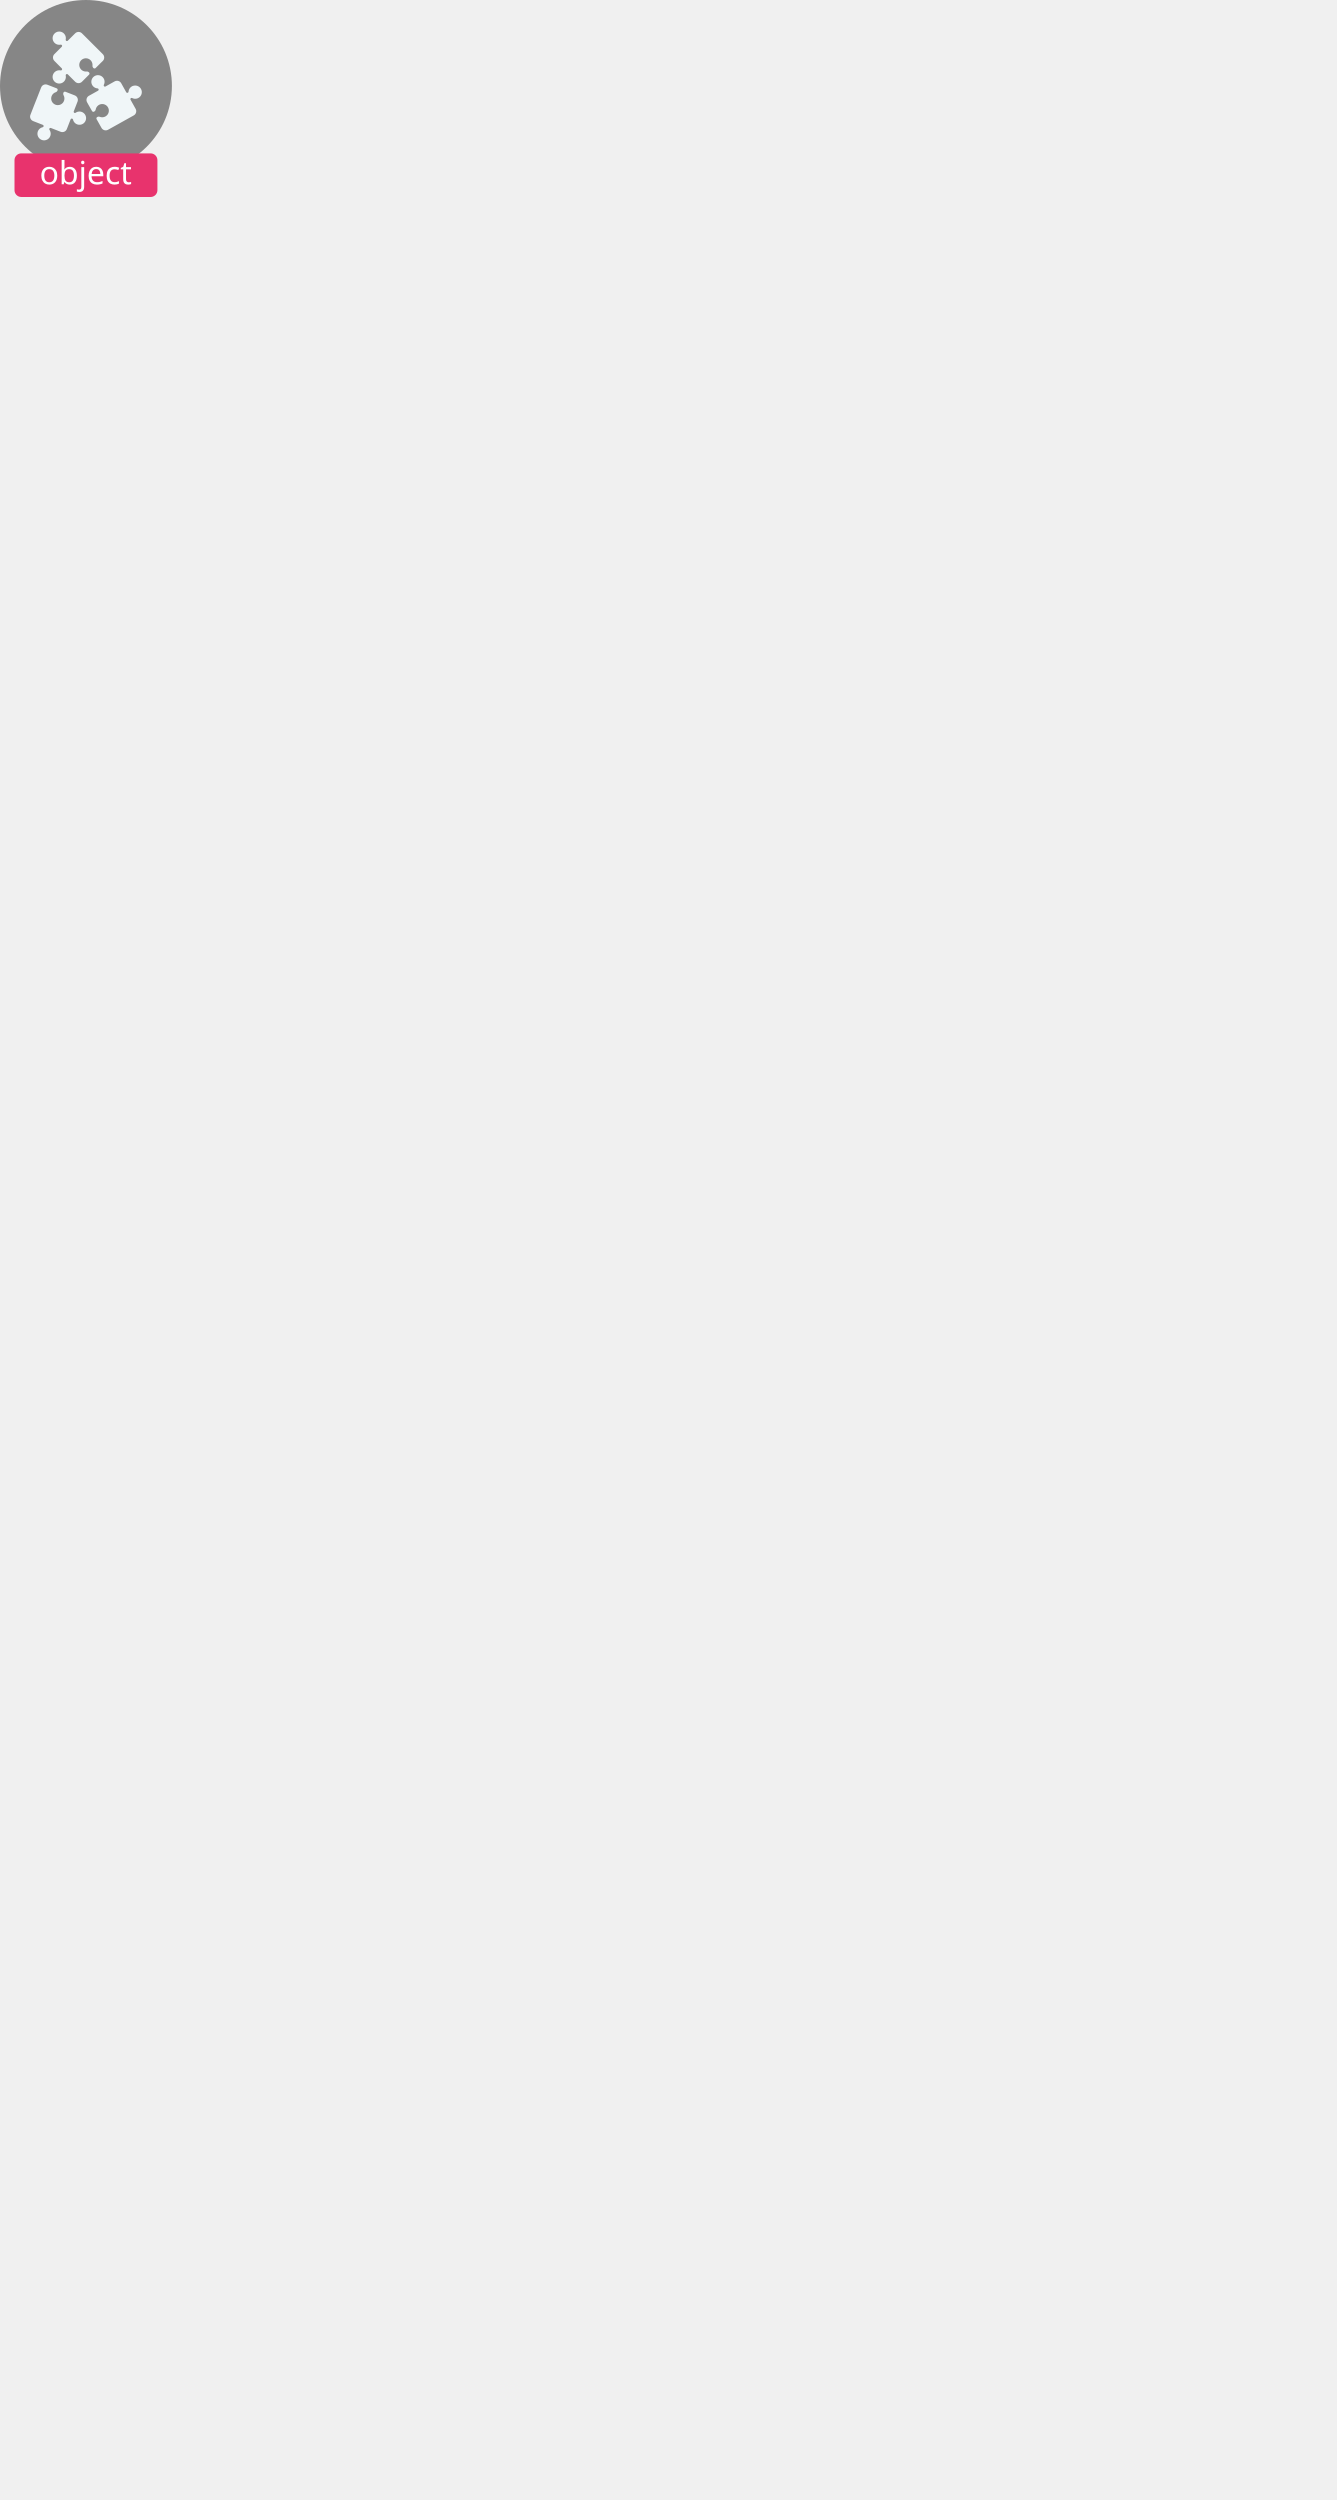
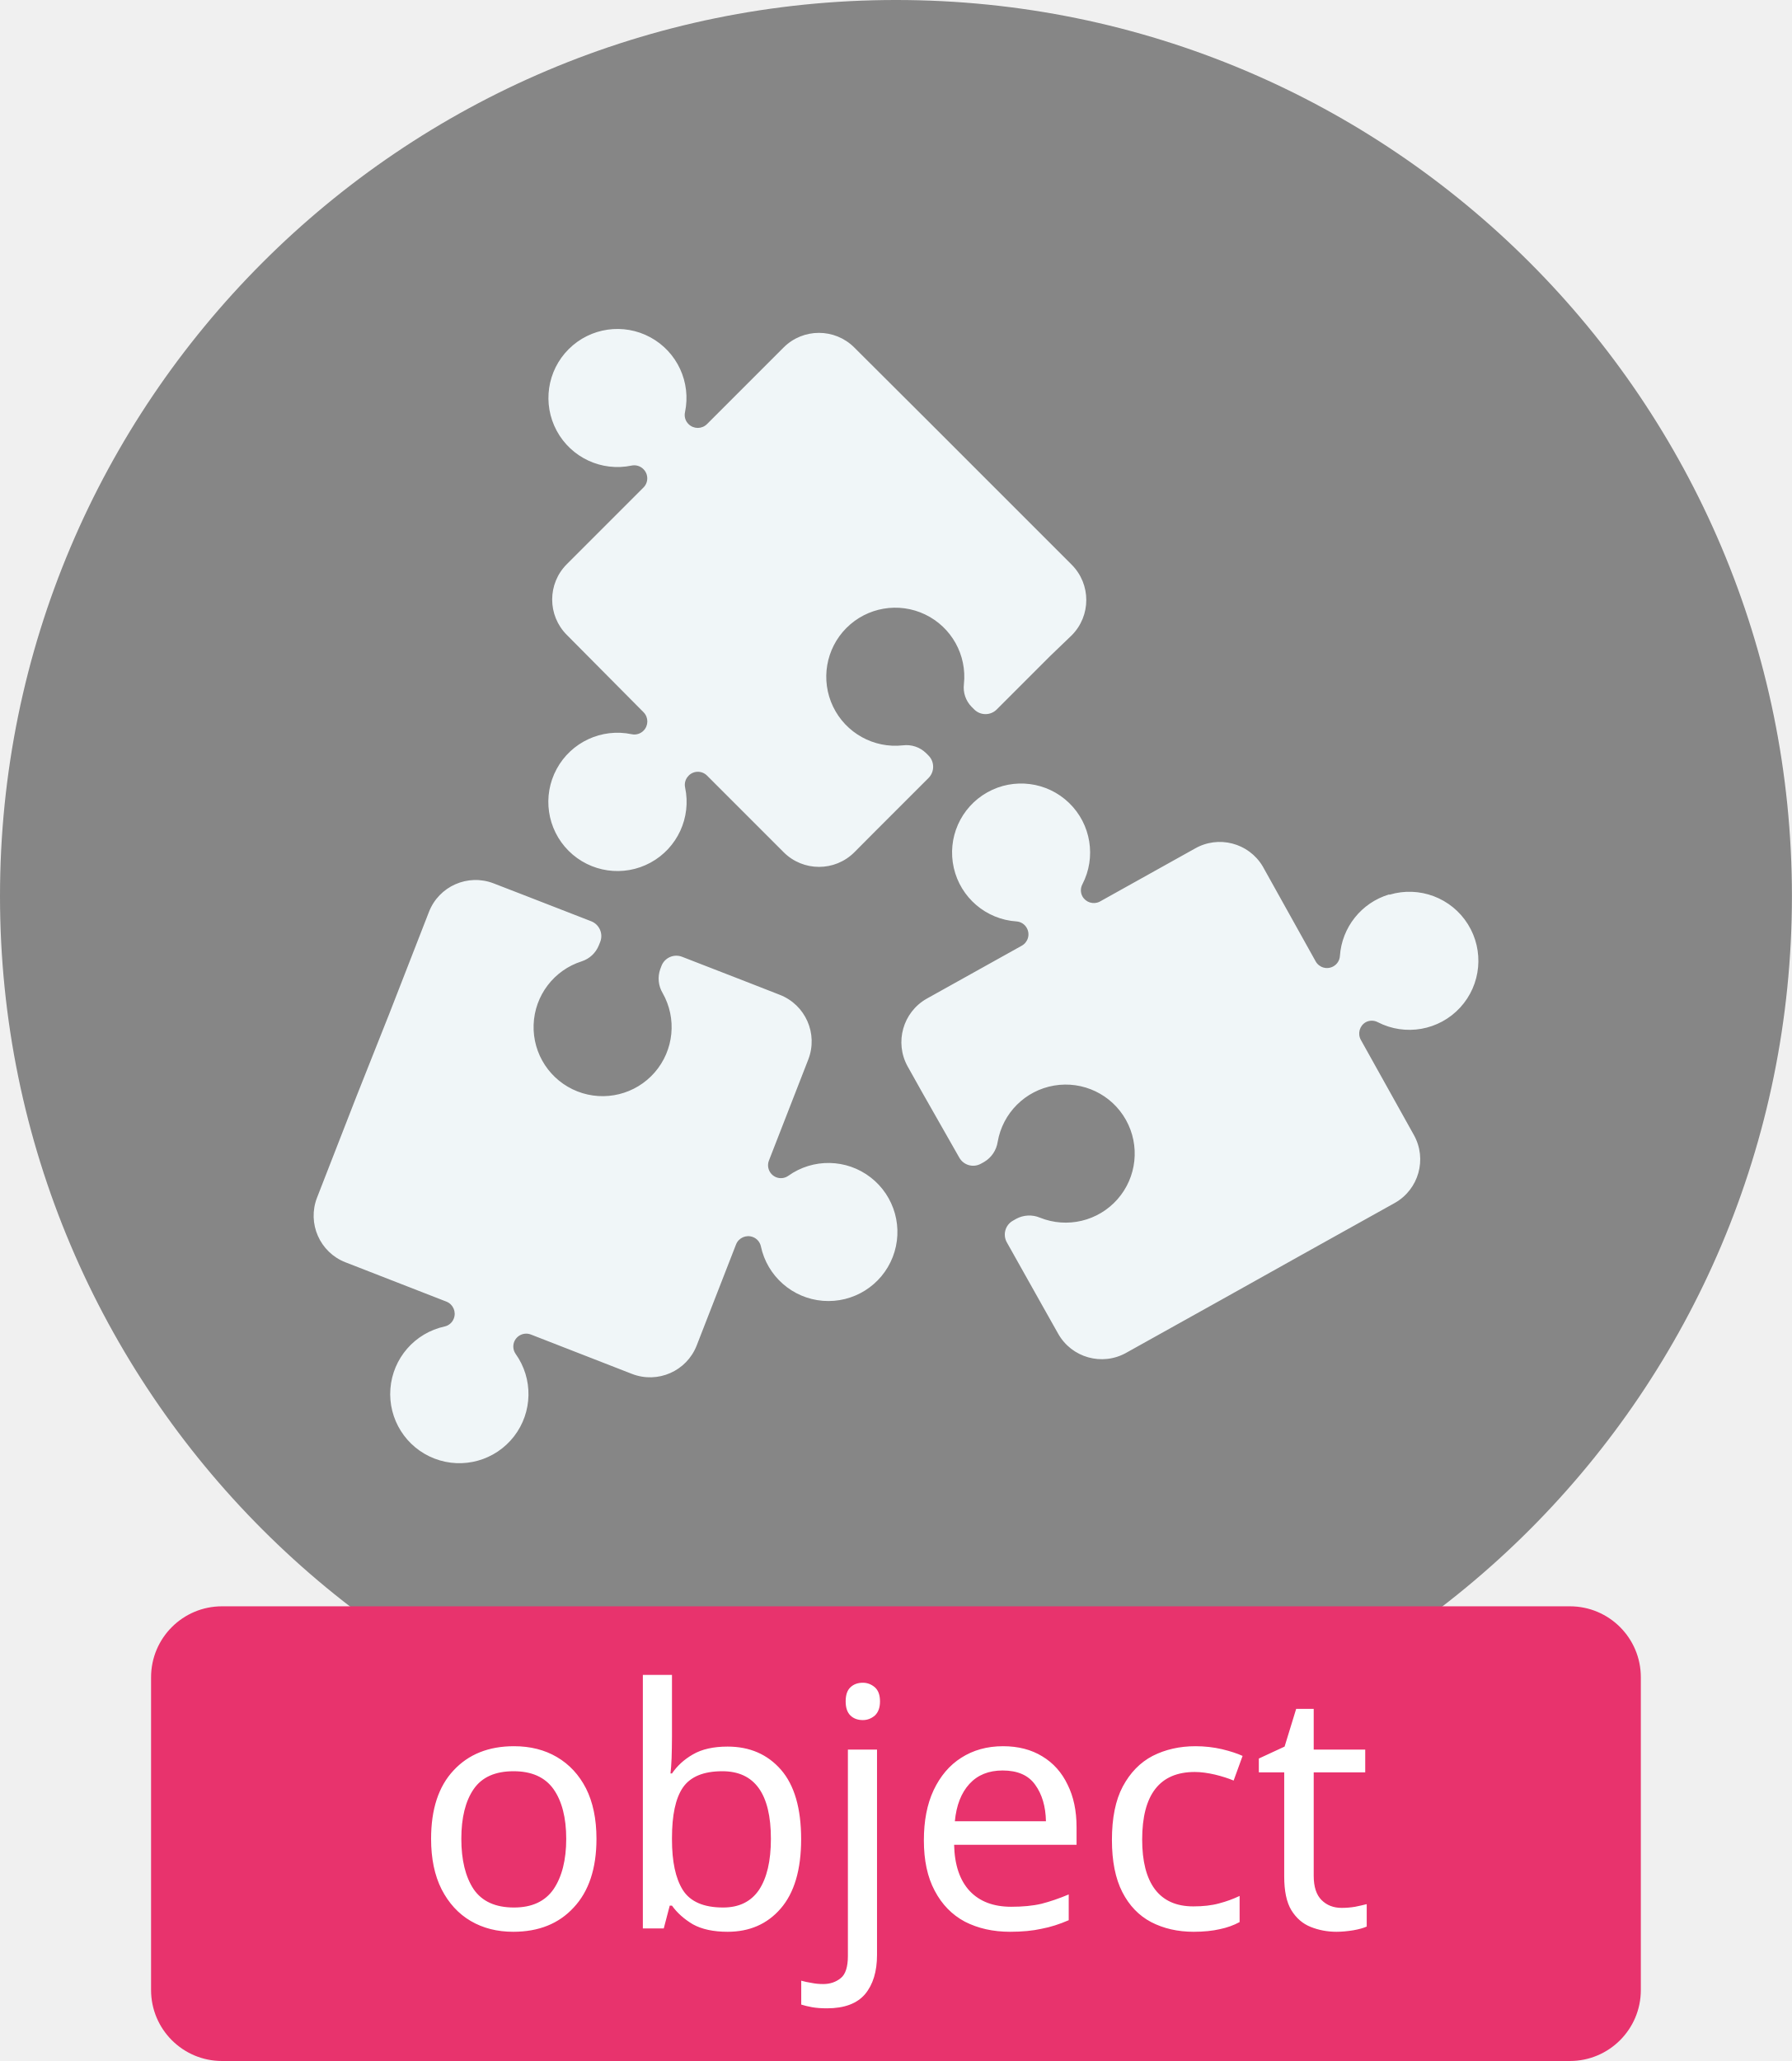
- <svg xmlns="http://www.w3.org/2000/svg" xmlns:ns1="http://www.openswatchbook.org/uri/2009/osb" width="600" height="1122.52" viewBox="0 0 562.5 1052.362" id="svg2" version="1.1" style="enable-background:new">
+ <svg xmlns="http://www.w3.org/2000/svg" xmlns:ns1="http://www.openswatchbook.org/uri/2009/osb" width="80" height="92" viewBox="0 0 75 86.25" id="svg2" version="1.1" style="enable-background:new">
  <defs id="defs4">
    <marker style="overflow:visible" id="marker12580" refX="0" refY="0" orient="auto">
      <path transform="scale(0.4)" style="fill:#8eff55;fill-opacity:1;fill-rule:evenodd;stroke:#8eff55;stroke-width:1pt;stroke-opacity:1" d="M 5.77,0 -2.88,5 V -5 Z" id="path12578" />
    </marker>
    <marker style="overflow:visible" id="marker12574" refX="0" refY="0" orient="auto">
      <path transform="scale(0.4)" style="fill:#ff5555;fill-opacity:1;fill-rule:evenodd;stroke:#ff5555;stroke-width:1pt;stroke-opacity:1" d="M 5.77,0 -2.88,5 V -5 Z" id="path12572" />
    </marker>
    <marker style="overflow:visible" id="marker12417" refX="0" refY="0" orient="auto">
      <path transform="scale(0.4)" style="fill:#6ae0ff;fill-opacity:1;fill-rule:evenodd;stroke:#6ae0ff;stroke-width:1pt;stroke-opacity:1" d="M 5.77,0 -2.88,5 V -5 Z" id="path12415" />
    </marker>
    <marker orient="auto" refY="0" refX="0" id="EmptyTriangleOutM" style="overflow:visible">
      <path id="path12304" d="M 5.77,0 -2.88,5 V -5 Z" style="fill:#ffffff;fill-rule:evenodd;stroke:#ff5555;stroke-width:1pt;stroke-opacity:1" transform="matrix(0.4,0,0,0.4,-1.8,0)" />
    </marker>
    <marker orient="auto" refY="0" refX="0" id="TriangleOutL" style="overflow:visible">
      <path id="path12283" d="M 5.77,0 -2.88,5 V -5 Z" style="fill:#ff5555;fill-opacity:1;fill-rule:evenodd;stroke:#ff5555;stroke-width:1pt;stroke-opacity:1" transform="scale(0.8)" />
    </marker>
    <marker orient="auto" refY="0" refX="0" id="marker12404" style="overflow:visible">
      <path id="path12144" d="M 0,0 5,-5 -12.5,0 5,5 Z" style="fill:#ff5555;fill-opacity:1;fill-rule:evenodd;stroke:#ff5555;stroke-width:1pt;stroke-opacity:1" transform="matrix(-0.8,0,0,-0.8,-10,0)" />
    </marker>
    <marker orient="auto" refY="0" refX="0" id="marker47057" style="overflow:visible">
      <path id="path47055" d="M 0,0 5,-5 -12.5,0 5,5 Z" style="fill:#ff5555;fill-opacity:1;fill-rule:evenodd;stroke:#ff5555;stroke-width:1pt;stroke-opacity:1" transform="matrix(-0.2,0,0,-0.2,-1.2,0)" />
    </marker>
    <marker style="overflow:visible" id="marker8689" refX="0" refY="0" orient="auto">
      <path transform="matrix(-0.2,0,0,-0.2,-1.2,0)" style="fill:#aade87;fill-opacity:1;fill-rule:evenodd;stroke:#aade87;stroke-width:1pt;stroke-opacity:1" d="M 0,0 5,-5 -12.5,0 5,5 Z" id="path8687" />
    </marker>
    <marker orient="auto" refY="0" refX="0" id="TriangleOutM" style="overflow:visible">
      <path id="path8374" d="M 5.77,0 -2.88,5 V -5 Z" style="fill:#55d400;fill-opacity:1;fill-rule:evenodd;stroke:#55d400;stroke-width:1pt;stroke-opacity:1" transform="scale(0.4)" />
    </marker>
    <marker orient="auto" refY="0" refX="0" id="TriangleOutS" style="overflow:visible">
      <path id="path8377" d="M 5.77,0 -2.88,5 V -5 Z" style="fill:#55d400;fill-opacity:1;fill-rule:evenodd;stroke:#55d400;stroke-width:1pt;stroke-opacity:1" transform="scale(0.2)" />
    </marker>
    <marker orient="auto" refY="0" refX="0" id="Arrow1Mend" style="overflow:visible">
      <path id="path8238" d="M 0,0 5,-5 -12.5,0 5,5 Z" style="fill:#55d400;fill-opacity:1;fill-rule:evenodd;stroke:#55d400;stroke-width:1pt;stroke-opacity:1" transform="matrix(-0.4,0,0,-0.4,-4,0)" />
    </marker>
    <marker orient="auto" refY="0" refX="0" id="marker12203" style="overflow:visible">
      <path id="path12201" style="fill:#37abc8;fill-opacity:1;fill-rule:evenodd;stroke:#37abc8;stroke-width:0.625;stroke-linejoin:round;stroke-opacity:1" d="M 8.719,4.034 -2.207,0.016 8.719,-4.002 c -1.745,2.372 -1.735,5.617 -6e-7,8.035 z" transform="scale(0.6)" />
    </marker>
    <marker style="overflow:visible" id="marker11813" refX="0" refY="0" orient="auto">
      <path transform="scale(0.6)" d="M 8.719,4.034 -2.207,0.016 8.719,-4.002 c -1.745,2.372 -1.735,5.617 -6e-7,8.035 z" style="fill:#37abc8;fill-opacity:1;fill-rule:evenodd;stroke:#37abc8;stroke-width:0.625;stroke-linejoin:round;stroke-opacity:1" id="path11811" />
    </marker>
    <marker style="overflow:visible" id="Arrow1Mstart" refX="0" refY="0" orient="auto">
      <path transform="matrix(0.4,0,0,0.4,4,0)" style="fill:#000000;fill-opacity:1;fill-rule:evenodd;stroke:#000000;stroke-width:1pt;stroke-opacity:1" d="M 0,0 5,-5 -12.5,0 5,5 Z" id="path6360" />
    </marker>
    <marker orient="auto" refY="0" refX="0" id="marker11051" style="overflow:visible">
      <path id="path11049" style="fill:#000000;fill-opacity:1;fill-rule:evenodd;stroke:#000000;stroke-width:0.625;stroke-linejoin:round;stroke-opacity:1" d="M 8.719,4.034 -2.207,0.016 8.719,-4.002 c -1.745,2.372 -1.735,5.617 -6e-7,8.035 z" transform="scale(-0.6)" />
    </marker>
    <marker style="overflow:visible" id="marker10963" refX="0" refY="0" orient="auto">
      <path transform="scale(0.6)" d="M 8.719,4.034 -2.207,0.016 8.719,-4.002 c -1.745,2.372 -1.735,5.617 -6e-7,8.035 z" style="fill:#000000;fill-opacity:1;fill-rule:evenodd;stroke:#000000;stroke-width:0.625;stroke-linejoin:round;stroke-opacity:1" id="path10961" />
    </marker>
    <linearGradient ns1:paint="solid" id="linearGradient10099">
      <stop id="stop10097" offset="0" style="stop-color:#3f6684;stop-opacity:1;" />
    </linearGradient>
    <linearGradient id="linearGradient10089">
      <stop style="stop-color:#3f6684;stop-opacity:1;" offset="0" id="stop10087" />
    </linearGradient>
    <marker style="overflow:visible" id="Arrow2Mend" refX="0" refY="0" orient="auto">
      <path transform="scale(-0.6)" d="M 8.719,4.034 -2.207,0.016 8.719,-4.002 c -1.745,2.372 -1.735,5.617 -6e-7,8.035 z" style="fill:#3f6684;fill-opacity:1;fill-rule:evenodd;stroke:#3f6684;stroke-width:0.625;stroke-linejoin:round;stroke-opacity:1" id="path6381" />
    </marker>
    <marker style="overflow:visible" id="Arrow2Mstart" refX="0" refY="0" orient="auto">
      <path transform="scale(0.6)" d="M 8.719,4.034 -2.207,0.016 8.719,-4.002 c -1.745,2.372 -1.735,5.617 -6e-7,8.035 z" style="fill:#000000;fill-opacity:1;fill-rule:evenodd;stroke:#000000;stroke-width:0.625;stroke-linejoin:round;stroke-opacity:1" id="path6378" />
    </marker>
    <marker orient="auto" refY="0" refX="0" id="marker9114" style="overflow:visible">
      <path id="path9112" style="fill:#3f6684;fill-opacity:1;fill-rule:evenodd;stroke:#3f6684;stroke-width:0.625;stroke-linejoin:round;stroke-opacity:1" d="M 8.719,4.034 -2.207,0.016 8.719,-4.002 c -1.745,2.372 -1.735,5.617 -6e-7,8.035 z" transform="scale(-0.6)" />
    </marker>
    <marker style="overflow:visible" id="marker8876" refX="0" refY="0" orient="auto">
      <path transform="scale(-0.6)" d="M 8.719,4.034 -2.207,0.016 8.719,-4.002 c -1.745,2.372 -1.735,5.617 -6e-7,8.035 z" style="fill:#3f6684;fill-opacity:1;fill-rule:evenodd;stroke:#3f6684;stroke-width:0.625;stroke-linejoin:round;stroke-opacity:1" id="path8874" />
    </marker>
    <marker orient="auto" refY="0" refX="0" id="marker7758" style="overflow:visible">
      <path id="path7756" style="fill:#3f6684;fill-opacity:1;fill-rule:evenodd;stroke:#3f6684;stroke-width:0.625;stroke-linejoin:round;stroke-opacity:1" d="M 8.719,4.034 -2.207,0.016 8.719,-4.002 c -1.745,2.372 -1.735,5.617 -6e-7,8.035 z" transform="scale(-0.6)" />
    </marker>
    <marker style="overflow:visible" id="Arrow1Lend" refX="0" refY="0" orient="auto">
      <path transform="matrix(-0.8,0,0,-0.8,-10,0)" style="fill:#3f6684;fill-opacity:1;fill-rule:evenodd;stroke:#3f6684;stroke-width:1pt;stroke-opacity:1" d="M 0,0 5,-5 -12.5,0 5,5 Z" id="path6357" />
    </marker>
    <clipPath id="clipPath1418" clipPathUnits="userSpaceOnUse">
      <path style="clip-rule:evenodd" id="path1416" d="M 28,28 H 568 V 814 H 28 Z" />
    </clipPath>
    <clipPath id="clipPath1434" clipPathUnits="userSpaceOnUse">
      <path style="clip-rule:evenodd" id="path1432" d="m 87,83.5 h 22.5 v 10 H 87 Z" />
    </clipPath>
    <clipPath id="clipPath1456" clipPathUnits="userSpaceOnUse">
      <path style="clip-rule:evenodd" id="path1454" d="M 28,28 H 568 V 814 H 28 Z" />
    </clipPath>
    <clipPath id="clipPath1472" clipPathUnits="userSpaceOnUse">
      <path style="clip-rule:evenodd" id="path1470" d="M 149.5,83.5 H 172 v 10 h -22.5 z" />
    </clipPath>
    <clipPath id="clipPath1494" clipPathUnits="userSpaceOnUse">
      <path style="clip-rule:evenodd" id="path1492" d="M 28,28 H 568 V 814 H 28 Z" />
    </clipPath>
    <clipPath id="clipPath1508" clipPathUnits="userSpaceOnUse">
      <path style="clip-rule:evenodd" id="path1506" d="m 38,134 h 22.5 v 10 H 38 Z" />
    </clipPath>
    <clipPath id="clipPath1530" clipPathUnits="userSpaceOnUse">
      <path style="clip-rule:evenodd" id="path1528" d="M 28,28 H 568 V 814 H 28 Z" />
    </clipPath>
    <clipPath id="clipPath1596" clipPathUnits="userSpaceOnUse">
      <path style="clip-rule:evenodd" id="path1594" d="m 38,203.5 h 22.5 v 10 H 38 Z" />
    </clipPath>
    <clipPath id="clipPath1618" clipPathUnits="userSpaceOnUse">
      <path style="clip-rule:evenodd" id="path1616" d="M 28,28 H 568 V 814 H 28 Z" />
    </clipPath>
    <clipPath id="clipPath1648" clipPathUnits="userSpaceOnUse">
      <path style="clip-rule:evenodd" id="path1646" d="m 218,203.5 h 22.5 v 10 H 218 Z" />
    </clipPath>
    <clipPath id="clipPath1670" clipPathUnits="userSpaceOnUse">
      <path style="clip-rule:evenodd" id="path1668" d="M 28,28 H 568 V 814 H 28 Z" />
    </clipPath>
    <clipPath id="clipPath1700" clipPathUnits="userSpaceOnUse">
      <path style="clip-rule:evenodd" id="path1698" d="m 398,203.5 h 22.5 v 10 H 398 Z" />
    </clipPath>
    <clipPath id="clipPath1722" clipPathUnits="userSpaceOnUse">
      <path style="clip-rule:evenodd" id="path1720" d="M 28,28 H 568 V 814 H 28 Z" />
    </clipPath>
    <clipPath id="clipPath2057" clipPathUnits="userSpaceOnUse">
      <path style="clip-rule:evenodd" id="path2055" d="M 28,28 H 568 V 814 H 28 Z" />
    </clipPath>
    <clipPath id="clipPath2071" clipPathUnits="userSpaceOnUse">
      <path style="clip-rule:evenodd" id="path2069" d="m 36,28.5 h 524 v 599 H 36 Z" />
    </clipPath>
    <mask maskUnits="userSpaceOnUse" id="mask15347">
      <rect style="opacity:1;fill:#ffffff;fill-opacity:1;stroke:#000000;stroke-width:0;stroke-miterlimit:4;stroke-dasharray:none;stroke-dashoffset:0;stroke-opacity:1" id="rect15349" width="104.49" height="25.287" x="545.827" y="297.556" />
    </mask>
    <clipPath id="clipPath16042" clipPathUnits="userSpaceOnUse">
      <path style="clip-rule:evenodd" id="path16040" d="M 28,28 H 568 V 814 H 28 Z" />
    </clipPath>
    <clipPath id="clipPath16058" clipPathUnits="userSpaceOnUse">
      <path style="clip-rule:evenodd" id="path16056" d="m 110.5,51 h 375 v 150 h -375 z" />
    </clipPath>
    <linearGradient id="linearGradient16234" spreadMethod="pad" gradientTransform="matrix(418.75,0,0,96.66667,-478.4488,-5.028017)" gradientUnits="userSpaceOnUse" y2="0" x2="1" y1="0" x1="0">
      <stop id="stop16230" offset="0" style="stop-opacity:1;stop-color:#39c7ea" />
      <stop id="stop16232" offset="1" style="stop-opacity:1;stop-color:#4cdcba" />
    </linearGradient>
    <clipPath id="clipPath16280" clipPathUnits="userSpaceOnUse">
      <path style="clip-rule:evenodd" id="path16278" d="M 28,28 H 568 V 814 H 28 Z" />
    </clipPath>
    <clipPath id="clipPath16470" clipPathUnits="userSpaceOnUse">
      <path style="clip-rule:evenodd" id="path16468" d="m 201,439 h 31 v 15 h -31 z" />
    </clipPath>
    <clipPath id="clipPath16484" clipPathUnits="userSpaceOnUse">
      <path style="clip-rule:evenodd" id="path16482" d="M 28,28 H 568 V 814 H 28 Z" />
    </clipPath>
    <clipPath id="clipPath16514" clipPathUnits="userSpaceOnUse">
      <path style="clip-rule:evenodd" id="path16512" d="m 110.5,530 h 375 v 150 h -375 z" />
    </clipPath>
    <clipPath id="clipPath16792" clipPathUnits="userSpaceOnUse">
      <path style="clip-rule:evenodd" id="path16790" d="M 28,28 H 568 V 814 H 28 Z" />
    </clipPath>
    <clipPath clipPathUnits="userSpaceOnUse" id="clipPath16">
      <path d="M 0,38 H 38 V 0 H 0 Z" id="path18" />
    </clipPath>
    <clipPath clipPathUnits="userSpaceOnUse" id="clipPath16-2">
      <path d="M 0,38 H 38 V 0 H 0 Z" id="path18-2" />
    </clipPath>
    <clipPath clipPathUnits="userSpaceOnUse" id="clipPath16-4">
      <path d="M 0,38 H 38 V 0 H 0 Z" id="path18-0" />
    </clipPath>
    <clipPath clipPathUnits="userSpaceOnUse" id="clipPath16-5">
      <path d="M 0,38 H 38 V 0 H 0 Z" id="path18-7" />
    </clipPath>
    <clipPath clipPathUnits="userSpaceOnUse" id="clipPath16-0">
      <path d="M 0,38 H 38 V 0 H 0 Z" id="path18-5" />
    </clipPath>
    <clipPath clipPathUnits="userSpaceOnUse" id="clipPath16-3">
      <path d="M 0,38 H 38 V 0 H 0 Z" id="path18-03" />
    </clipPath>
  </defs>
-   <g id="layer11" transform="translate(0,2.9736617e-5)">
-     <g id="g1145" transform="translate(-208.8875,-90.45098)">
-       <path id="path3134" style="display:inline;fill:#868686;fill-opacity:1;fill-rule:nonzero;stroke:none;stroke-width:3.618;stroke-linecap:butt;stroke-linejoin:miter;stroke-miterlimit:10;stroke-dasharray:none;stroke-opacity:1" d="m 281.25,126.632 c 0,-19.972 -16.173,-36.181 -36.181,-36.181 -19.972,0 -36.181,16.209 -36.181,36.181 0,19.972 16.209,36.181 36.181,36.181 20.008,0 36.181,-16.209 36.181,-36.181" />
-       <path d="m 236.698,121.77 a 0.513,0.513 0 0 0 -0.144,0.48 2.792,2.792 0 1 1 -2.159,-2.154 0.518,0.518 0 0 0 0.48,-0.144 0.528,0.528 0 0 0 0,-0.744 l -3.099,-3.123 a 2.02,2.02 0 0 1 0,-2.854 l 3.094,-3.094 a 0.523,0.523 0 0 0 0,-0.744 v 0 a 0.523,0.523 0 0 0 -0.48,-0.144 2.787,2.787 0 1 1 2.159,-2.154 0.513,0.513 0 0 0 0.144,0.48 0.528,0.528 0 0 0 0.744,0 l 3.094,-3.094 a 2.02,2.02 0 0 1 2.854,0 l 3.113,3.104 2.571,2.571 3.094,3.094 a 2.02,2.02 0 0 1 0,2.854 l -0.868,0.835 -2.159,2.159 a 0.643,0.643 0 0 1 -0.907,0 l -0.111,-0.111 a 1.113,1.113 0 0 1 -0.307,-0.911 2.787,2.787 0 1 0 -2.466,2.47 1.137,1.137 0 0 1 0.931,0.307 l 0.105,0.105 a 0.643,0.643 0 0 1 0,0.907 l -2.144,2.144 -0.849,0.854 a 2.02,2.02 0 0 1 -2.854,0 l -3.094,-3.094 a 0.523,0.523 0 0 0 -0.744,0 z m 28.279,4.797 a 2.792,2.792 0 0 0 -1.981,2.485 0.518,0.518 0 0 1 -0.264,0.417 v 0 a 0.523,0.523 0 0 1 -0.715,-0.201 l -2.139,-3.838 a 2.02,2.02 0 0 0 -2.749,-0.71 l -3.838,2.14 a 0.528,0.528 0 0 1 -0.696,-0.221 0.518,0.518 0 0 1 0,-0.48 2.787,2.787 0 1 0 -2.658,1.497 0.513,0.513 0 0 1 0.413,0.264 0.523,0.523 0 0 1 -0.201,0.715 l -3.838,2.14 a 2.02,2.02 0 0 0 -0.772,2.734 l 0.585,1.046 1.502,2.638 a 0.643,0.643 0 0 0 0.873,0.245 l 0.13,-0.072 a 1.137,1.137 0 0 0 0.547,-0.811 2.787,2.787 0 1 1 1.708,3.061 1.113,1.113 0 0 0 -0.959,0.046 l -0.134,0.076 a 0.643,0.643 0 0 0 -0.245,0.873 l 1.492,2.658 0.58,1.031 a 2.02,2.02 0 0 0 2.749,0.772 l 3.838,-2.139 3.166,-1.77 3.838,-2.14 a 2.02,2.02 0 0 0 0.772,-2.749 l -2.14,-3.838 a 0.528,0.528 0 0 1 0.201,-0.715 0.518,0.518 0 0 1 0.48,0 2.787,2.787 0 1 0 0.48,-5.147 z m -42.138,14.852 4.078,1.588 a 0.528,0.528 0 0 1 0.298,0.681 0.513,0.513 0 0 1 -0.369,0.321 2.792,2.792 0 1 0 2.864,1.103 0.523,0.523 0 0 1 -0.058,-0.48 v 0 a 0.523,0.523 0 0 1 0.681,-0.298 l 4.078,1.588 a 2.02,2.02 0 0 0 2.614,-1.151 l 1.588,-4.078 a 0.528,0.528 0 0 1 0.681,-0.298 0.518,0.518 0 0 1 0.321,0.374 2.787,2.787 0 1 0 1.103,-2.845 0.518,0.518 0 0 1 -0.48,0.058 0.523,0.523 0 0 1 -0.298,-0.681 l 1.588,-4.078 a 2.02,2.02 0 0 0 -1.151,-2.61 l -1.118,-0.437 -2.83,-1.099 a 0.643,0.643 0 0 0 -0.83,0.365 l -0.052,0.139 a 1.137,1.137 0 0 0 0.096,0.959 2.787,2.787 0 1 1 -3.262,-1.281 1.113,1.113 0 0 0 0.686,-0.643 l 0.058,-0.144 a 0.643,0.643 0 0 0 -0.365,-0.83 l -2.84,-1.103 -1.103,-0.427 a 2.02,2.02 0 0 0 -2.61,1.151 l -1.588,4.078 -1.343,3.382 -1.588,4.078 a 2.02,2.02 0 0 0 1.151,2.614 z" id="path3136" style="display:inline;fill:#f0f6f8;fill-opacity:1;stroke-width:0.48" />
-       <rect ry="2.865" rx="2.865" y="155.014" x="214.989" height="18.359" width="60.161" id="rect6462" style="opacity:1;fill:#e8336d;fill-opacity:1;stroke:none;stroke-width:4.046;stroke-miterlimit:4;stroke-dasharray:none;stroke-dashoffset:0;stroke-opacity:1" />
-       <text id="text6466" y="168.017" x="225.558" style="font-style:normal;font-variant:normal;font-weight:normal;font-stretch:normal;font-size:13.463px;line-height:100%;font-family:'Fira Sans';-inkscape-font-specification:'Fira Sans, Normal';font-variant-ligatures:normal;font-variant-caps:normal;font-variant-numeric:normal;font-feature-settings:normal;text-align:start;letter-spacing:0px;word-spacing:0px;writing-mode:lr-tb;text-anchor:start;fill:#ffffff;fill-opacity:1;stroke:none;stroke-width:0.918px;stroke-linecap:butt;stroke-linejoin:miter;stroke-opacity:1" xml:space="preserve">
-         <tspan style="font-style:normal;font-variant:normal;font-weight:normal;font-stretch:normal;font-size:13.463px;line-height:100%;font-family:'Fira Sans';-inkscape-font-specification:'Fira Sans, Normal';font-variant-ligatures:normal;font-variant-caps:normal;font-variant-numeric:normal;font-feature-settings:normal;text-align:start;writing-mode:lr-tb;text-anchor:start;fill:#ffffff;fill-opacity:1;stroke-width:0.918px" y="168.017" x="225.558" id="tspan6464">object</tspan>
+   <g id="layer11" transform="translate(0,-966.1122)">
+     <path d="m 75,1003.612 c 0,-20.7 -16.762,-37.5 -37.5,-37.5 -20.7,0 -37.5,16.8 -37.5,37.5 0,20.7 16.8,37.5 37.5,37.5 20.738,0 37.5,-16.8 37.5,-37.5" style="display:inline;fill:#868686;fill-opacity:1;fill-rule:nonzero;stroke:none;stroke-width:3.75;stroke-linecap:butt;stroke-linejoin:miter;stroke-miterlimit:10;stroke-dasharray:none;stroke-opacity:1" id="path3134" />
+     <path style="display:inline;fill:#f0f6f8;fill-opacity:1;stroke-width:0.497" id="path3136" d="m 28.824,998.573 a 0.532,0.532 0 0 0 -0.149,0.497 2.894,2.894 0 1 1 -2.237,-2.232 0.537,0.537 0 0 0 0.497,-0.149 0.547,0.547 0 0 0 0,-0.771 l -3.212,-3.237 a 2.093,2.093 0 0 1 0,-2.958 l 3.207,-3.207 a 0.542,0.542 0 0 0 0,-0.771 v 0 a 0.542,0.542 0 0 0 -0.497,-0.149 2.889,2.889 0 1 1 2.237,-2.232 0.532,0.532 0 0 0 0.149,0.497 0.547,0.547 0 0 0 0.771,0 l 3.207,-3.207 a 2.093,2.093 0 0 1 2.958,0 l 3.227,3.217 2.665,2.665 3.207,3.207 a 2.093,2.093 0 0 1 0,2.958 l -0.9,0.865 -2.237,2.237 a 0.666,0.666 0 0 1 -0.94,0 l -0.115,-0.115 a 1.153,1.153 0 0 1 -0.318,-0.945 2.889,2.889 0 1 0 -2.556,2.561 1.178,1.178 0 0 1 0.965,0.318 l 0.109,0.109 a 0.666,0.666 0 0 1 0,0.94 l -2.223,2.222 -0.88,0.885 a 2.093,2.093 0 0 1 -2.958,0 l -3.207,-3.207 a 0.542,0.542 0 0 0 -0.771,0 z m 29.31,4.972 a 2.894,2.894 0 0 0 -2.053,2.575 0.537,0.537 0 0 1 -0.274,0.433 v 0 a 0.542,0.542 0 0 1 -0.741,-0.209 l -2.217,-3.978 a 2.093,2.093 0 0 0 -2.849,-0.736 l -3.978,2.218 a 0.547,0.547 0 0 1 -0.721,-0.229 0.537,0.537 0 0 1 0,-0.497 2.889,2.889 0 1 0 -2.754,1.551 0.532,0.532 0 0 1 0.428,0.274 0.542,0.542 0 0 1 -0.209,0.741 l -3.978,2.217 a 2.093,2.093 0 0 0 -0.8,2.834 l 0.607,1.084 1.556,2.735 a 0.666,0.666 0 0 0 0.905,0.254 l 0.134,-0.074 a 1.178,1.178 0 0 0 0.567,-0.84 2.889,2.889 0 1 1 1.77,3.172 1.153,1.153 0 0 0 -0.994,0.048 l -0.139,0.079 a 0.666,0.666 0 0 0 -0.254,0.905 l 1.546,2.754 0.602,1.069 a 2.093,2.093 0 0 0 2.849,0.8 l 3.978,-2.217 3.281,-1.835 3.978,-2.217 a 2.093,2.093 0 0 0 0.801,-2.849 l -2.218,-3.978 a 0.547,0.547 0 0 1 0.209,-0.741 0.537,0.537 0 0 1 0.497,0 2.889,2.889 0 1 0 0.497,-5.335 z m -43.674,15.393 4.226,1.646 a 0.547,0.547 0 0 1 0.308,0.706 0.532,0.532 0 0 1 -0.383,0.333 2.894,2.894 0 1 0 2.968,1.144 0.542,0.542 0 0 1 -0.06,-0.497 v 0 a 0.542,0.542 0 0 1 0.706,-0.308 l 4.226,1.646 a 2.093,2.093 0 0 0 2.71,-1.193 l 1.646,-4.226 a 0.547,0.547 0 0 1 0.706,-0.308 0.537,0.537 0 0 1 0.333,0.388 2.889,2.889 0 1 0 1.144,-2.948 0.537,0.537 0 0 1 -0.497,0.06 0.542,0.542 0 0 1 -0.308,-0.706 l 1.646,-4.226 a 2.093,2.093 0 0 0 -1.193,-2.705 l -1.158,-0.453 -2.933,-1.139 a 0.666,0.666 0 0 0 -0.86,0.378 l -0.054,0.144 a 1.178,1.178 0 0 0 0.1,0.994 2.889,2.889 0 1 1 -3.381,-1.327 1.153,1.153 0 0 0 0.711,-0.666 l 0.06,-0.149 a 0.666,0.666 0 0 0 -0.378,-0.86 l -2.943,-1.144 -1.143,-0.442 a 2.093,2.093 0 0 0 -2.705,1.193 l -1.646,4.226 -1.392,3.505 -1.646,4.226 a 2.093,2.093 0 0 0 1.193,2.71 z" />
+     <g id="g1069" transform="translate(0,0.3060648)">
+       <rect ry="2.969" rx="2.969" y="1033.028" x="6.323" height="19.028" width="62.353" id="rect6462" style="opacity:1;fill:#e8336d;fill-opacity:1;stroke:none;stroke-width:4.194;stroke-miterlimit:4;stroke-dasharray:none;stroke-dashoffset:0;stroke-opacity:1" />
+       <text id="text6466" y="1046.505" x="17.278" style="font-style:normal;font-variant:normal;font-weight:normal;font-stretch:normal;font-size:13.954px;line-height:100%;font-family:'Fira Sans';-inkscape-font-specification:'Fira Sans, Normal';font-variant-ligatures:normal;font-variant-caps:normal;font-variant-numeric:normal;font-feature-settings:normal;text-align:start;letter-spacing:0px;word-spacing:0px;writing-mode:lr-tb;text-anchor:start;fill:#ffffff;fill-opacity:1;stroke:none;stroke-width:0.951px;stroke-linecap:butt;stroke-linejoin:miter;stroke-opacity:1" xml:space="preserve">
+         <tspan style="font-style:normal;font-variant:normal;font-weight:normal;font-stretch:normal;font-size:13.954px;line-height:100%;font-family:'Fira Sans';-inkscape-font-specification:'Fira Sans, Normal';font-variant-ligatures:normal;font-variant-caps:normal;font-variant-numeric:normal;font-feature-settings:normal;text-align:start;writing-mode:lr-tb;text-anchor:start;fill:#ffffff;fill-opacity:1;stroke-width:0.951px" y="1046.505" x="17.278" id="tspan6464">object</tspan>
      </text>
    </g>
  </g>
</svg>
